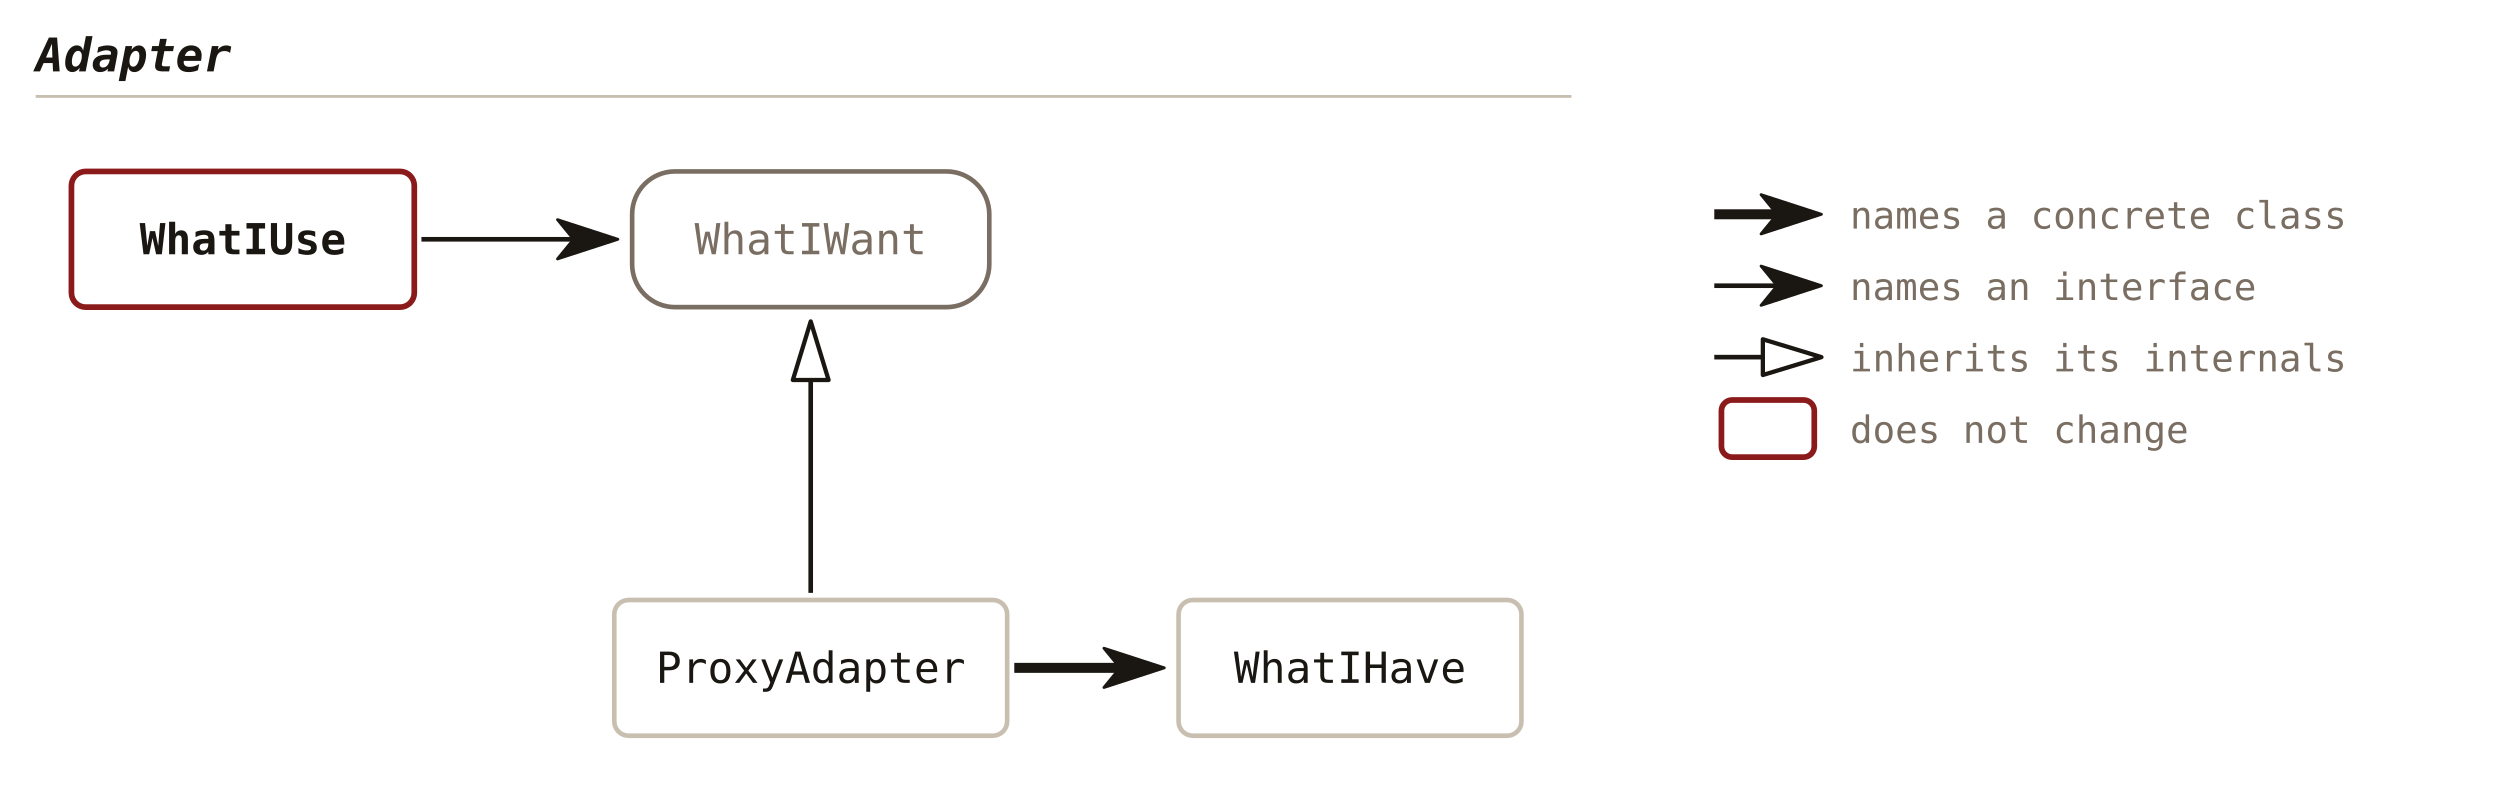
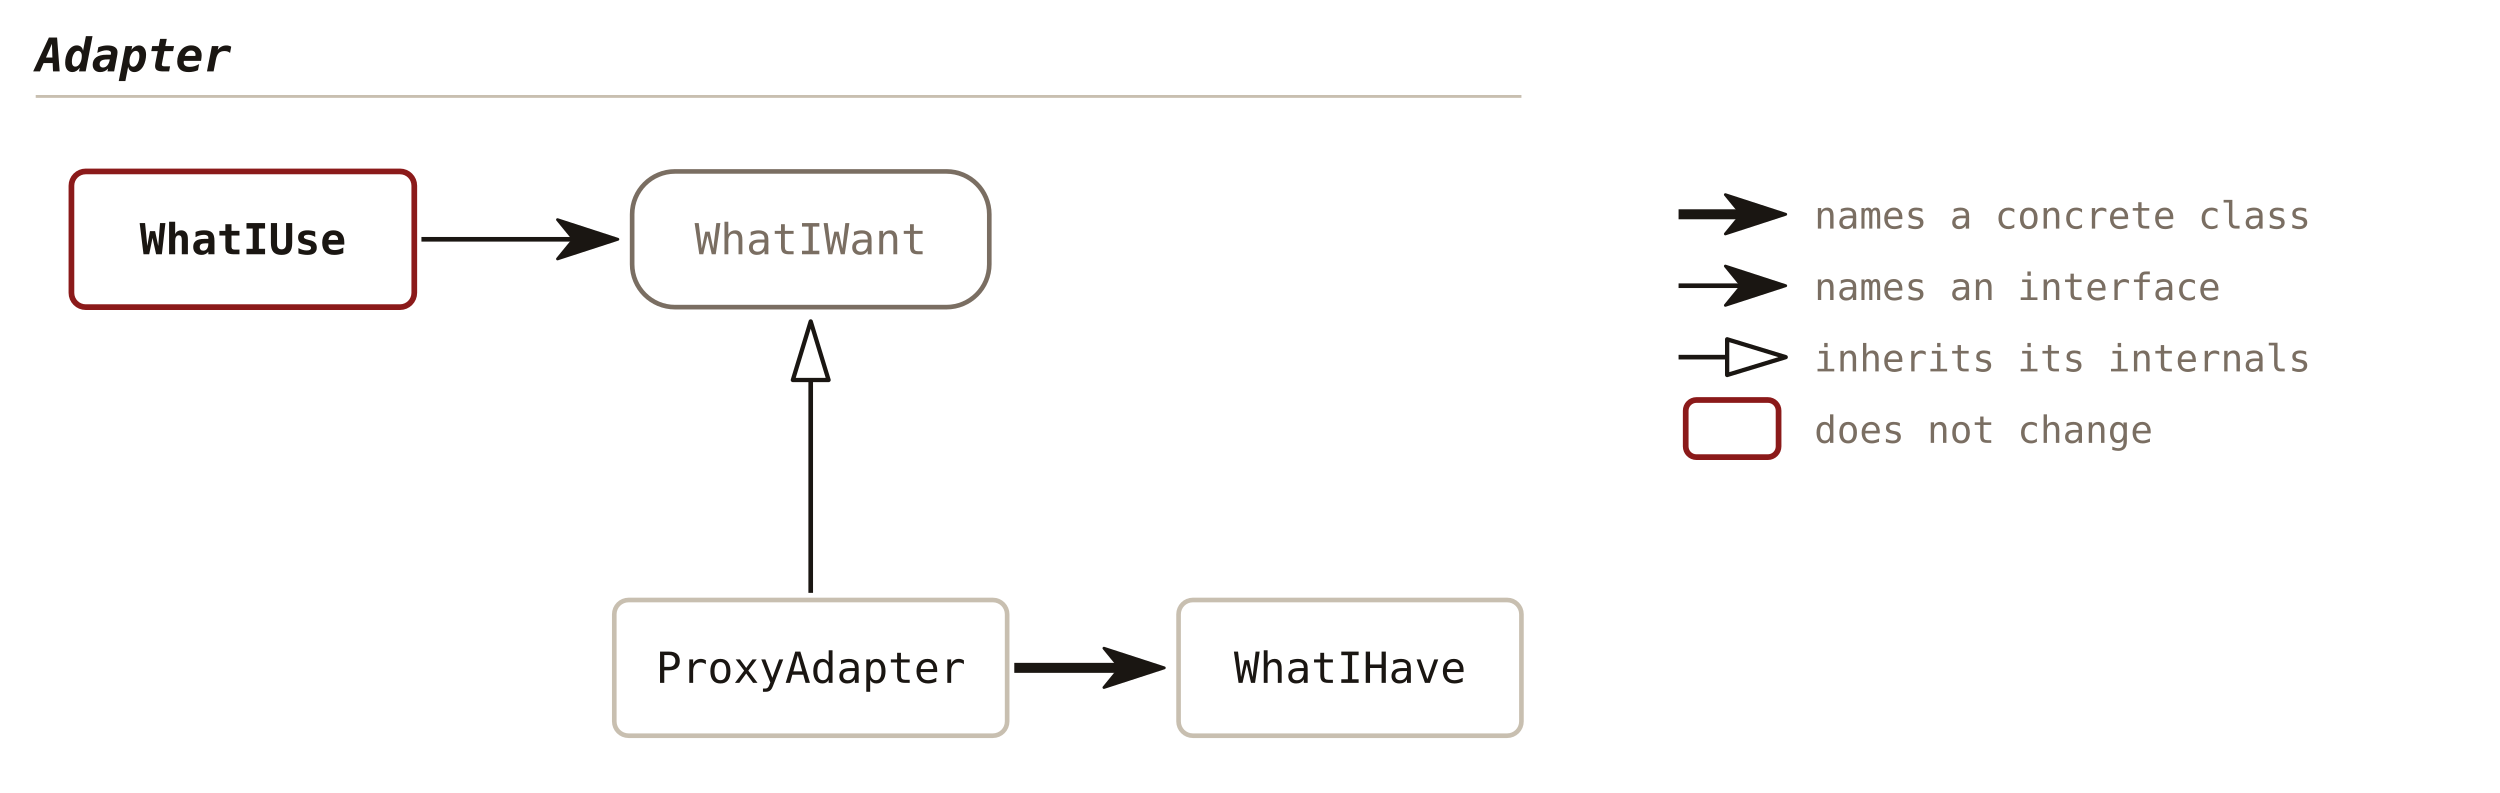
<svg xmlns="http://www.w3.org/2000/svg" viewBox="0 0 700 222" font-family="'JetBrains Mono', Consolas, monospace">
  <defs>
    <marker id="c29-solid" viewBox="0 0 18 12" refX="5" refY="6" markerWidth="18" markerHeight="12" orient="auto" markerUnits="userSpaceOnUse">
      <path d="M0.5,0.5 L17.4,6 L0.5,11.5 L5,6 Z" fill="#1a1612" stroke="#1a1612" stroke-width="0.8" stroke-linejoin="round" />
    </marker>
    <marker id="c29-hollow" viewBox="0 0 18 12" refX="1" refY="6" markerWidth="18" markerHeight="12" orient="auto" markerUnits="userSpaceOnUse">
      <path d="M1,1 L17.4,6 L1,11 Z" fill="none" stroke="#1a1612" stroke-width="1.2" stroke-linejoin="round" />
    </marker>
    <marker id="c29-hollow-muted" viewBox="0 0 18 12" refX="1" refY="6" markerWidth="18" markerHeight="12" orient="auto" markerUnits="userSpaceOnUse">
      <path d="M1,1 L17.4,6 L1,11 Z" fill="none" stroke="#7a6e62" stroke-width="1.2" stroke-linejoin="round" />
    </marker>
  </defs>
  <text x="10" y="20" font-size="13" font-weight="bold" font-style="italic" fill="#1a1612" text-anchor="start">Adapter</text>
-   <line x1="10" y1="27" x2="440" y2="27" stroke="#c8bfb0" stroke-width="0.8" />
+   <line x1="10" y1="27" x2="426" y2="27" stroke="#c8bfb0" stroke-width="0.8" />
  <rect x="20" y="48" width="96" height="38" fill="none" stroke="#8b1a1a" stroke-width="1.6" rx="4" />
  <text x="68.0" y="71.2" font-size="12" font-weight="bold" fill="#1a1612" text-anchor="middle">WhatIUse</text>
  <rect x="177" y="48" width="100" height="38" fill="none" stroke="#7a6e62" stroke-width="1.3" rx="12" />
  <text x="227.0" y="71.2" font-size="12" fill="#7a6e62" text-anchor="middle">WhatIWant</text>
  <rect x="172" y="168" width="110" height="38" fill="none" stroke="#c8bfb0" stroke-width="1.3" rx="4" />
  <text x="227.0" y="191.2" font-size="12" fill="#1a1612" text-anchor="middle">ProxyAdapter</text>
  <rect x="330" y="168" width="96" height="38" fill="none" stroke="#c8bfb0" stroke-width="1.3" rx="4" />
  <text x="378.0" y="191.2" font-size="12" fill="#1a1612" text-anchor="middle">WhatIHave</text>
  <line x1="118.0" y1="67.0" x2="160.6" y2="67.0" stroke="#1a1612" stroke-width="1.3" marker-end="url(#c29-solid)" />
  <line x1="227.0" y1="166.0" x2="227.0" y2="106.4" stroke="#1a1612" stroke-width="1.3" marker-end="url(#c29-hollow)" />
  <line x1="284.0" y1="187.0" x2="313.6" y2="187.0" stroke="#1a1612" stroke-width="2.8" marker-end="url(#c29-solid)" />
-   <line class="legend" x1="480" y1="60" x2="497.6" y2="60" stroke="#1a1612" stroke-width="2.8" marker-end="url(#c29-solid)" />
-   <text x="518" y="64" font-size="10.5" fill="#7a6e62" text-anchor="start">names a concrete class</text>
-   <line class="legend" x1="480" y1="80" x2="497.6" y2="80" stroke="#1a1612" stroke-width="1.3" marker-end="url(#c29-solid)" />
-   <text x="518" y="84" font-size="10.5" fill="#7a6e62" text-anchor="start">names an interface</text>
-   <line class="legend" x1="480" y1="100" x2="493.6" y2="100" stroke="#1a1612" stroke-width="1.3" marker-end="url(#c29-hollow)" />
-   <text x="518" y="104" font-size="10.5" fill="#7a6e62" text-anchor="start">inherits its internals</text>
-   <rect x="482" y="112" width="26" height="16" fill="none" stroke="#8b1a1a" stroke-width="1.6" rx="3" />
-   <text x="518" y="124" font-size="10.5" fill="#7a6e62" text-anchor="start">does not change</text>
+   <line class="legend" x1="470" y1="60" x2="487.6" y2="60" stroke="#1a1612" stroke-width="2.8" marker-end="url(#c29-solid)" />
+   <text x="508" y="64" font-size="10.5" fill="#7a6e62" text-anchor="start">names a concrete class</text>
+   <line class="legend" x1="470" y1="80" x2="487.6" y2="80" stroke="#1a1612" stroke-width="1.3" marker-end="url(#c29-solid)" />
+   <text x="508" y="84" font-size="10.5" fill="#7a6e62" text-anchor="start">names an interface</text>
+   <line class="legend" x1="470" y1="100" x2="483.6" y2="100" stroke="#1a1612" stroke-width="1.3" marker-end="url(#c29-hollow)" />
+   <text x="508" y="104" font-size="10.5" fill="#7a6e62" text-anchor="start">inherits its internals</text>
+   <rect x="472" y="112" width="26" height="16" fill="none" stroke="#8b1a1a" stroke-width="1.6" rx="3" />
+   <text x="508" y="124" font-size="10.5" fill="#7a6e62" text-anchor="start">does not change</text>
</svg>
